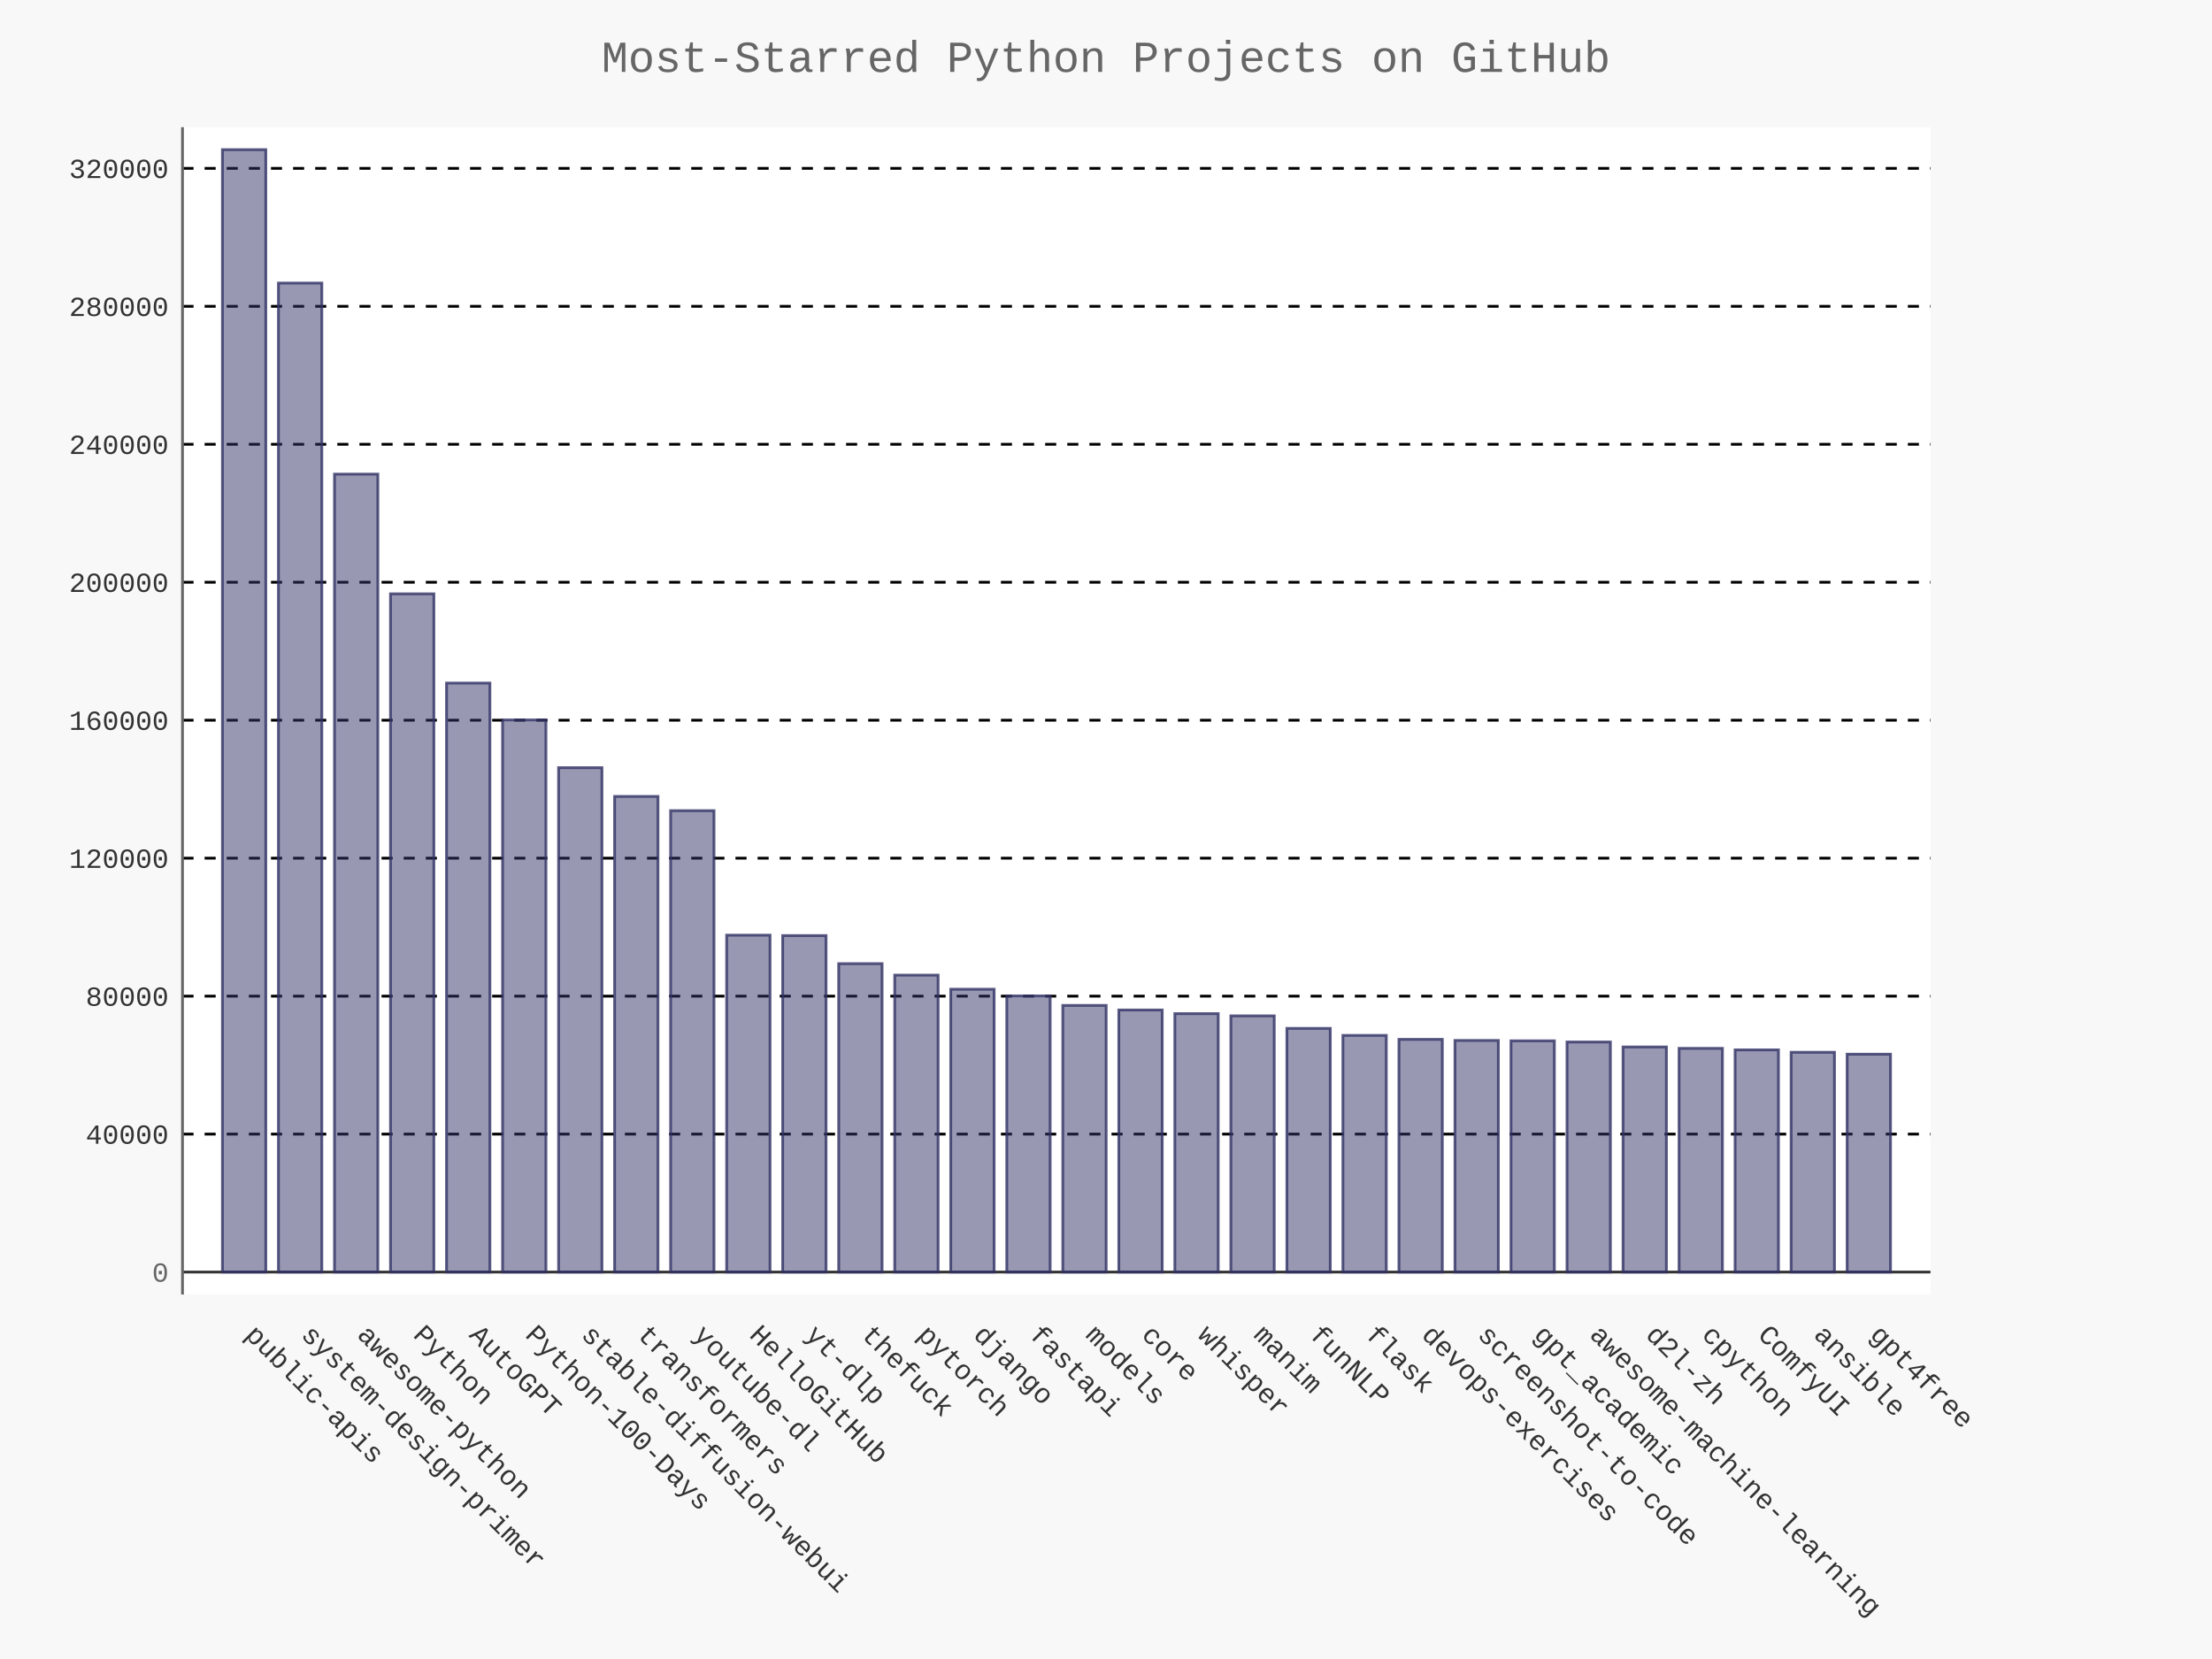
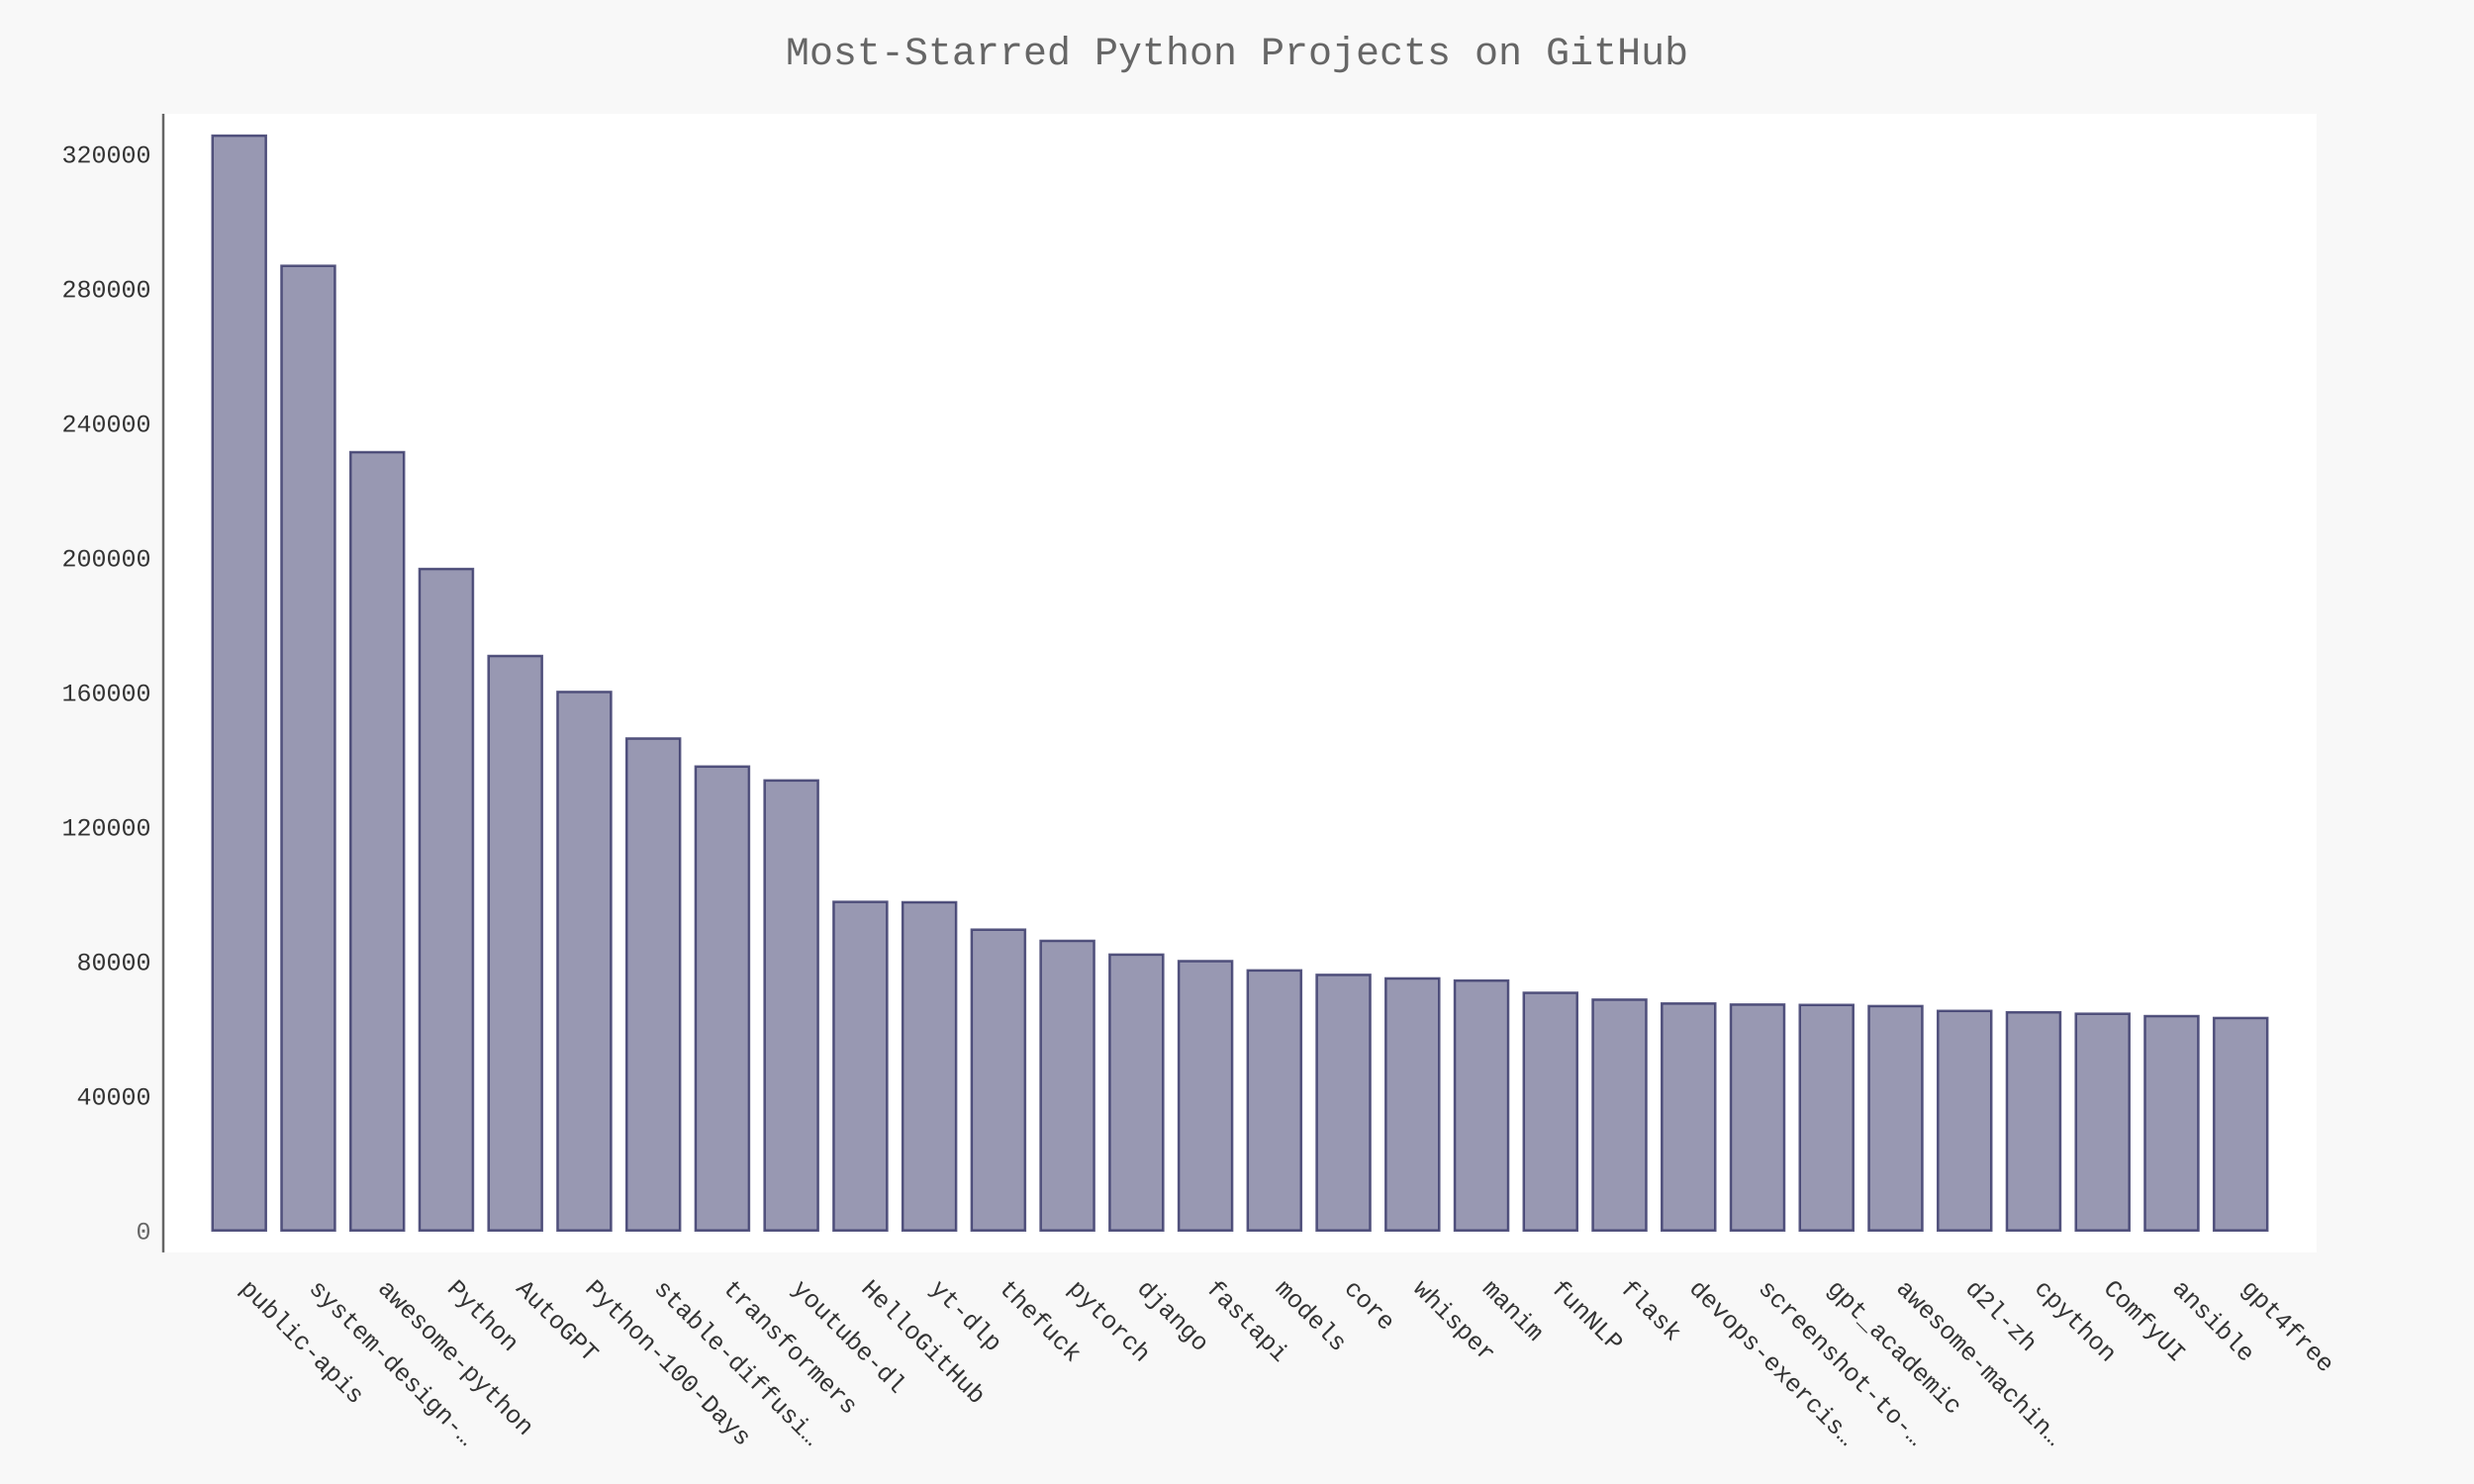
- <svg xmlns="http://www.w3.org/2000/svg" id="chart-f669cdf3-ecf6-4275-81a6-afa1fc611d94" class="pygal-chart" viewBox="0 0 800 600">
+ <svg xmlns="http://www.w3.org/2000/svg" id="chart-4aab5c11-7f20-457c-aa7e-a8372dcdca1f" class="pygal-chart" viewBox="0 0 1000 600">
  <defs>
-     <style type="text/css">#chart-f669cdf3-ecf6-4275-81a6-afa1fc611d94{-webkit-user-select:none;-webkit-font-smoothing:antialiased;font-family:Consolas,"Liberation Mono",Menlo,Courier,monospace}#chart-f669cdf3-ecf6-4275-81a6-afa1fc611d94 .title{font-family:Consolas,"Liberation Mono",Menlo,Courier,monospace;font-size:16px}#chart-f669cdf3-ecf6-4275-81a6-afa1fc611d94 .legends .legend text{font-family:Consolas,"Liberation Mono",Menlo,Courier,monospace;font-size:14px}#chart-f669cdf3-ecf6-4275-81a6-afa1fc611d94 .axis text{font-family:Consolas,"Liberation Mono",Menlo,Courier,monospace;font-size:10px}#chart-f669cdf3-ecf6-4275-81a6-afa1fc611d94 .axis text.major{font-family:Consolas,"Liberation Mono",Menlo,Courier,monospace;font-size:10px}#chart-f669cdf3-ecf6-4275-81a6-afa1fc611d94 .text-overlay text.value{font-family:Consolas,"Liberation Mono",Menlo,Courier,monospace;font-size:16px}#chart-f669cdf3-ecf6-4275-81a6-afa1fc611d94 .text-overlay text.label{font-family:Consolas,"Liberation Mono",Menlo,Courier,monospace;font-size:10px}#chart-f669cdf3-ecf6-4275-81a6-afa1fc611d94 .tooltip{font-family:Consolas,"Liberation Mono",Menlo,Courier,monospace;font-size:14px}#chart-f669cdf3-ecf6-4275-81a6-afa1fc611d94 text.no_data{font-family:Consolas,"Liberation Mono",Menlo,Courier,monospace;font-size:64px}
- #chart-f669cdf3-ecf6-4275-81a6-afa1fc611d94{background-color:#f8f8f8}#chart-f669cdf3-ecf6-4275-81a6-afa1fc611d94 path,#chart-f669cdf3-ecf6-4275-81a6-afa1fc611d94 line,#chart-f669cdf3-ecf6-4275-81a6-afa1fc611d94 rect,#chart-f669cdf3-ecf6-4275-81a6-afa1fc611d94 circle{-webkit-transition:250ms ease-in;-moz-transition:250ms ease-in;transition:250ms ease-in}#chart-f669cdf3-ecf6-4275-81a6-afa1fc611d94 .graph &gt; .background{fill:#f8f8f8}#chart-f669cdf3-ecf6-4275-81a6-afa1fc611d94 .plot &gt; .background{fill:#ffffff}#chart-f669cdf3-ecf6-4275-81a6-afa1fc611d94 .graph{fill:#333}#chart-f669cdf3-ecf6-4275-81a6-afa1fc611d94 text.no_data{fill:#666}#chart-f669cdf3-ecf6-4275-81a6-afa1fc611d94 .title{fill:#666}#chart-f669cdf3-ecf6-4275-81a6-afa1fc611d94 .legends .legend text{fill:#333}#chart-f669cdf3-ecf6-4275-81a6-afa1fc611d94 .legends .legend:hover text{fill:#666}#chart-f669cdf3-ecf6-4275-81a6-afa1fc611d94 .axis .line{stroke:#666}#chart-f669cdf3-ecf6-4275-81a6-afa1fc611d94 .axis .guide.line{stroke:rgba(0,0,0,0.5)}#chart-f669cdf3-ecf6-4275-81a6-afa1fc611d94 .axis .major.line{stroke:#333}#chart-f669cdf3-ecf6-4275-81a6-afa1fc611d94 .axis text.major{fill:#666}#chart-f669cdf3-ecf6-4275-81a6-afa1fc611d94 .axis.y .guides:hover .guide.line,#chart-f669cdf3-ecf6-4275-81a6-afa1fc611d94 .line-graph .axis.x .guides:hover .guide.line,#chart-f669cdf3-ecf6-4275-81a6-afa1fc611d94 .stackedline-graph .axis.x .guides:hover .guide.line,#chart-f669cdf3-ecf6-4275-81a6-afa1fc611d94 .xy-graph .axis.x .guides:hover .guide.line{stroke:#666}#chart-f669cdf3-ecf6-4275-81a6-afa1fc611d94 .axis .guides:hover text{fill:#666}#chart-f669cdf3-ecf6-4275-81a6-afa1fc611d94 .reactive{fill-opacity:.5;stroke-opacity:.8;stroke-width:1}#chart-f669cdf3-ecf6-4275-81a6-afa1fc611d94 .ci{stroke:#333}#chart-f669cdf3-ecf6-4275-81a6-afa1fc611d94 .reactive.active,#chart-f669cdf3-ecf6-4275-81a6-afa1fc611d94 .active .reactive{fill-opacity:.9;stroke-opacity:.9;stroke-width:4}#chart-f669cdf3-ecf6-4275-81a6-afa1fc611d94 .ci .reactive.active{stroke-width:1.5}#chart-f669cdf3-ecf6-4275-81a6-afa1fc611d94 .series text{fill:#666}#chart-f669cdf3-ecf6-4275-81a6-afa1fc611d94 .tooltip rect{fill:#ffffff;stroke:#666;-webkit-transition:opacity 250ms ease-in;-moz-transition:opacity 250ms ease-in;transition:opacity 250ms ease-in}#chart-f669cdf3-ecf6-4275-81a6-afa1fc611d94 .tooltip .label{fill:#333}#chart-f669cdf3-ecf6-4275-81a6-afa1fc611d94 .tooltip .label{fill:#333}#chart-f669cdf3-ecf6-4275-81a6-afa1fc611d94 .tooltip .legend{font-size:.8em;fill:rgba(0,0,0,0.5)}#chart-f669cdf3-ecf6-4275-81a6-afa1fc611d94 .tooltip .x_label{font-size:.6em;fill:#666}#chart-f669cdf3-ecf6-4275-81a6-afa1fc611d94 .tooltip .xlink{font-size:.5em;text-decoration:underline}#chart-f669cdf3-ecf6-4275-81a6-afa1fc611d94 .tooltip .value{font-size:1.5em}#chart-f669cdf3-ecf6-4275-81a6-afa1fc611d94 .bound{font-size:.5em}#chart-f669cdf3-ecf6-4275-81a6-afa1fc611d94 .max-value{font-size:.75em;fill:rgba(0,0,0,0.5)}#chart-f669cdf3-ecf6-4275-81a6-afa1fc611d94 .map-element{fill:#ffffff;stroke:rgba(0,0,0,0.5) !important}#chart-f669cdf3-ecf6-4275-81a6-afa1fc611d94 .map-element .reactive{fill-opacity:inherit;stroke-opacity:inherit}#chart-f669cdf3-ecf6-4275-81a6-afa1fc611d94 .color-0,#chart-f669cdf3-ecf6-4275-81a6-afa1fc611d94 .color-0 a:visited{stroke:#333366;fill:#333366}#chart-f669cdf3-ecf6-4275-81a6-afa1fc611d94 .text-overlay .color-0 text{fill:black}
- #chart-f669cdf3-ecf6-4275-81a6-afa1fc611d94 text.no_data{text-anchor:middle}#chart-f669cdf3-ecf6-4275-81a6-afa1fc611d94 .guide.line{fill:none}#chart-f669cdf3-ecf6-4275-81a6-afa1fc611d94 .centered{text-anchor:middle}#chart-f669cdf3-ecf6-4275-81a6-afa1fc611d94 .title{text-anchor:middle}#chart-f669cdf3-ecf6-4275-81a6-afa1fc611d94 .legends .legend text{fill-opacity:1}#chart-f669cdf3-ecf6-4275-81a6-afa1fc611d94 .axis.x text{text-anchor:middle}#chart-f669cdf3-ecf6-4275-81a6-afa1fc611d94 .axis.x:not(.web) text[transform]{text-anchor:start}#chart-f669cdf3-ecf6-4275-81a6-afa1fc611d94 .axis.x:not(.web) text[transform].backwards{text-anchor:end}#chart-f669cdf3-ecf6-4275-81a6-afa1fc611d94 .axis.y text{text-anchor:end}#chart-f669cdf3-ecf6-4275-81a6-afa1fc611d94 .axis.y text[transform].backwards{text-anchor:start}#chart-f669cdf3-ecf6-4275-81a6-afa1fc611d94 .axis.y2 text{text-anchor:start}#chart-f669cdf3-ecf6-4275-81a6-afa1fc611d94 .axis.y2 text[transform].backwards{text-anchor:end}#chart-f669cdf3-ecf6-4275-81a6-afa1fc611d94 .axis .guide.line{stroke-dasharray:4,4;stroke:black}#chart-f669cdf3-ecf6-4275-81a6-afa1fc611d94 .axis .major.guide.line{stroke-dasharray:6,6;stroke:black}#chart-f669cdf3-ecf6-4275-81a6-afa1fc611d94 .horizontal .axis.y .guide.line,#chart-f669cdf3-ecf6-4275-81a6-afa1fc611d94 .horizontal .axis.y2 .guide.line,#chart-f669cdf3-ecf6-4275-81a6-afa1fc611d94 .vertical .axis.x .guide.line{opacity:0}#chart-f669cdf3-ecf6-4275-81a6-afa1fc611d94 .horizontal .axis.always_show .guide.line,#chart-f669cdf3-ecf6-4275-81a6-afa1fc611d94 .vertical .axis.always_show .guide.line{opacity:1 !important}#chart-f669cdf3-ecf6-4275-81a6-afa1fc611d94 .axis.y .guides:hover .guide.line,#chart-f669cdf3-ecf6-4275-81a6-afa1fc611d94 .axis.y2 .guides:hover .guide.line,#chart-f669cdf3-ecf6-4275-81a6-afa1fc611d94 .axis.x .guides:hover .guide.line{opacity:1}#chart-f669cdf3-ecf6-4275-81a6-afa1fc611d94 .axis .guides:hover text{opacity:1}#chart-f669cdf3-ecf6-4275-81a6-afa1fc611d94 .nofill{fill:none}#chart-f669cdf3-ecf6-4275-81a6-afa1fc611d94 .subtle-fill{fill-opacity:.2}#chart-f669cdf3-ecf6-4275-81a6-afa1fc611d94 .dot{stroke-width:1px;fill-opacity:1;stroke-opacity:1}#chart-f669cdf3-ecf6-4275-81a6-afa1fc611d94 .dot.active{stroke-width:5px}#chart-f669cdf3-ecf6-4275-81a6-afa1fc611d94 .dot.negative{fill:transparent}#chart-f669cdf3-ecf6-4275-81a6-afa1fc611d94 text,#chart-f669cdf3-ecf6-4275-81a6-afa1fc611d94 tspan{stroke:none !important}#chart-f669cdf3-ecf6-4275-81a6-afa1fc611d94 .series text.active{opacity:1}#chart-f669cdf3-ecf6-4275-81a6-afa1fc611d94 .tooltip rect{fill-opacity:.95;stroke-width:.5}#chart-f669cdf3-ecf6-4275-81a6-afa1fc611d94 .tooltip text{fill-opacity:1}#chart-f669cdf3-ecf6-4275-81a6-afa1fc611d94 .showable{visibility:hidden}#chart-f669cdf3-ecf6-4275-81a6-afa1fc611d94 .showable.shown{visibility:visible}#chart-f669cdf3-ecf6-4275-81a6-afa1fc611d94 .gauge-background{fill:rgba(229,229,229,1);stroke:none}#chart-f669cdf3-ecf6-4275-81a6-afa1fc611d94 .bg-lines{stroke:#f8f8f8;stroke-width:2px}</style>
+     <style type="text/css">#chart-4aab5c11-7f20-457c-aa7e-a8372dcdca1f{-webkit-user-select:none;-webkit-font-smoothing:antialiased;font-family:Consolas,"Liberation Mono",Menlo,Courier,monospace}#chart-4aab5c11-7f20-457c-aa7e-a8372dcdca1f .title{font-family:Consolas,"Liberation Mono",Menlo,Courier,monospace;font-size:16px}#chart-4aab5c11-7f20-457c-aa7e-a8372dcdca1f .legends .legend text{font-family:Consolas,"Liberation Mono",Menlo,Courier,monospace;font-size:14px}#chart-4aab5c11-7f20-457c-aa7e-a8372dcdca1f .axis text{font-family:Consolas,"Liberation Mono",Menlo,Courier,monospace;font-size:10px}#chart-4aab5c11-7f20-457c-aa7e-a8372dcdca1f .axis text.major{font-family:Consolas,"Liberation Mono",Menlo,Courier,monospace;font-size:10px}#chart-4aab5c11-7f20-457c-aa7e-a8372dcdca1f .text-overlay text.value{font-family:Consolas,"Liberation Mono",Menlo,Courier,monospace;font-size:16px}#chart-4aab5c11-7f20-457c-aa7e-a8372dcdca1f .text-overlay text.label{font-family:Consolas,"Liberation Mono",Menlo,Courier,monospace;font-size:10px}#chart-4aab5c11-7f20-457c-aa7e-a8372dcdca1f .tooltip{font-family:Consolas,"Liberation Mono",Menlo,Courier,monospace;font-size:14px}#chart-4aab5c11-7f20-457c-aa7e-a8372dcdca1f text.no_data{font-family:Consolas,"Liberation Mono",Menlo,Courier,monospace;font-size:64px}
+ #chart-4aab5c11-7f20-457c-aa7e-a8372dcdca1f{background-color:#f8f8f8}#chart-4aab5c11-7f20-457c-aa7e-a8372dcdca1f path,#chart-4aab5c11-7f20-457c-aa7e-a8372dcdca1f line,#chart-4aab5c11-7f20-457c-aa7e-a8372dcdca1f rect,#chart-4aab5c11-7f20-457c-aa7e-a8372dcdca1f circle{-webkit-transition:250ms ease-in;-moz-transition:250ms ease-in;transition:250ms ease-in}#chart-4aab5c11-7f20-457c-aa7e-a8372dcdca1f .graph &gt; .background{fill:#f8f8f8}#chart-4aab5c11-7f20-457c-aa7e-a8372dcdca1f .plot &gt; .background{fill:#ffffff}#chart-4aab5c11-7f20-457c-aa7e-a8372dcdca1f .graph{fill:#333}#chart-4aab5c11-7f20-457c-aa7e-a8372dcdca1f text.no_data{fill:#666}#chart-4aab5c11-7f20-457c-aa7e-a8372dcdca1f .title{fill:#666}#chart-4aab5c11-7f20-457c-aa7e-a8372dcdca1f .legends .legend text{fill:#333}#chart-4aab5c11-7f20-457c-aa7e-a8372dcdca1f .legends .legend:hover text{fill:#666}#chart-4aab5c11-7f20-457c-aa7e-a8372dcdca1f .axis .line{stroke:#666}#chart-4aab5c11-7f20-457c-aa7e-a8372dcdca1f .axis .guide.line{stroke:rgba(0,0,0,0.5)}#chart-4aab5c11-7f20-457c-aa7e-a8372dcdca1f .axis .major.line{stroke:#333}#chart-4aab5c11-7f20-457c-aa7e-a8372dcdca1f .axis text.major{fill:#666}#chart-4aab5c11-7f20-457c-aa7e-a8372dcdca1f .axis.y .guides:hover .guide.line,#chart-4aab5c11-7f20-457c-aa7e-a8372dcdca1f .line-graph .axis.x .guides:hover .guide.line,#chart-4aab5c11-7f20-457c-aa7e-a8372dcdca1f .stackedline-graph .axis.x .guides:hover .guide.line,#chart-4aab5c11-7f20-457c-aa7e-a8372dcdca1f .xy-graph .axis.x .guides:hover .guide.line{stroke:#666}#chart-4aab5c11-7f20-457c-aa7e-a8372dcdca1f .axis .guides:hover text{fill:#666}#chart-4aab5c11-7f20-457c-aa7e-a8372dcdca1f .reactive{fill-opacity:.5;stroke-opacity:.8;stroke-width:1}#chart-4aab5c11-7f20-457c-aa7e-a8372dcdca1f .ci{stroke:#333}#chart-4aab5c11-7f20-457c-aa7e-a8372dcdca1f .reactive.active,#chart-4aab5c11-7f20-457c-aa7e-a8372dcdca1f .active .reactive{fill-opacity:.9;stroke-opacity:.9;stroke-width:4}#chart-4aab5c11-7f20-457c-aa7e-a8372dcdca1f .ci .reactive.active{stroke-width:1.5}#chart-4aab5c11-7f20-457c-aa7e-a8372dcdca1f .series text{fill:#666}#chart-4aab5c11-7f20-457c-aa7e-a8372dcdca1f .tooltip rect{fill:#ffffff;stroke:#666;-webkit-transition:opacity 250ms ease-in;-moz-transition:opacity 250ms ease-in;transition:opacity 250ms ease-in}#chart-4aab5c11-7f20-457c-aa7e-a8372dcdca1f .tooltip .label{fill:#333}#chart-4aab5c11-7f20-457c-aa7e-a8372dcdca1f .tooltip .label{fill:#333}#chart-4aab5c11-7f20-457c-aa7e-a8372dcdca1f .tooltip .legend{font-size:.8em;fill:rgba(0,0,0,0.5)}#chart-4aab5c11-7f20-457c-aa7e-a8372dcdca1f .tooltip .x_label{font-size:.6em;fill:#666}#chart-4aab5c11-7f20-457c-aa7e-a8372dcdca1f .tooltip .xlink{font-size:.5em;text-decoration:underline}#chart-4aab5c11-7f20-457c-aa7e-a8372dcdca1f .tooltip .value{font-size:1.5em}#chart-4aab5c11-7f20-457c-aa7e-a8372dcdca1f .bound{font-size:.5em}#chart-4aab5c11-7f20-457c-aa7e-a8372dcdca1f .max-value{font-size:.75em;fill:rgba(0,0,0,0.5)}#chart-4aab5c11-7f20-457c-aa7e-a8372dcdca1f .map-element{fill:#ffffff;stroke:rgba(0,0,0,0.5) !important}#chart-4aab5c11-7f20-457c-aa7e-a8372dcdca1f .map-element .reactive{fill-opacity:inherit;stroke-opacity:inherit}#chart-4aab5c11-7f20-457c-aa7e-a8372dcdca1f .color-0,#chart-4aab5c11-7f20-457c-aa7e-a8372dcdca1f .color-0 a:visited{stroke:#333366;fill:#333366}#chart-4aab5c11-7f20-457c-aa7e-a8372dcdca1f .text-overlay .color-0 text{fill:black}
+ #chart-4aab5c11-7f20-457c-aa7e-a8372dcdca1f text.no_data{text-anchor:middle}#chart-4aab5c11-7f20-457c-aa7e-a8372dcdca1f .guide.line{fill:none}#chart-4aab5c11-7f20-457c-aa7e-a8372dcdca1f .centered{text-anchor:middle}#chart-4aab5c11-7f20-457c-aa7e-a8372dcdca1f .title{text-anchor:middle}#chart-4aab5c11-7f20-457c-aa7e-a8372dcdca1f .legends .legend text{fill-opacity:1}#chart-4aab5c11-7f20-457c-aa7e-a8372dcdca1f .axis.x text{text-anchor:middle}#chart-4aab5c11-7f20-457c-aa7e-a8372dcdca1f .axis.x:not(.web) text[transform]{text-anchor:start}#chart-4aab5c11-7f20-457c-aa7e-a8372dcdca1f .axis.x:not(.web) text[transform].backwards{text-anchor:end}#chart-4aab5c11-7f20-457c-aa7e-a8372dcdca1f .axis.y text{text-anchor:end}#chart-4aab5c11-7f20-457c-aa7e-a8372dcdca1f .axis.y text[transform].backwards{text-anchor:start}#chart-4aab5c11-7f20-457c-aa7e-a8372dcdca1f .axis.y2 text{text-anchor:start}#chart-4aab5c11-7f20-457c-aa7e-a8372dcdca1f .axis.y2 text[transform].backwards{text-anchor:end}#chart-4aab5c11-7f20-457c-aa7e-a8372dcdca1f .axis .guide.line{stroke-dasharray:4,4;stroke:black}#chart-4aab5c11-7f20-457c-aa7e-a8372dcdca1f .axis .major.guide.line{stroke-dasharray:6,6;stroke:black}#chart-4aab5c11-7f20-457c-aa7e-a8372dcdca1f .horizontal .axis.y .guide.line,#chart-4aab5c11-7f20-457c-aa7e-a8372dcdca1f .horizontal .axis.y2 .guide.line,#chart-4aab5c11-7f20-457c-aa7e-a8372dcdca1f .vertical .axis.x .guide.line{opacity:0}#chart-4aab5c11-7f20-457c-aa7e-a8372dcdca1f .horizontal .axis.always_show .guide.line,#chart-4aab5c11-7f20-457c-aa7e-a8372dcdca1f .vertical .axis.always_show .guide.line{opacity:1 !important}#chart-4aab5c11-7f20-457c-aa7e-a8372dcdca1f .axis.y .guides:hover .guide.line,#chart-4aab5c11-7f20-457c-aa7e-a8372dcdca1f .axis.y2 .guides:hover .guide.line,#chart-4aab5c11-7f20-457c-aa7e-a8372dcdca1f .axis.x .guides:hover .guide.line{opacity:1}#chart-4aab5c11-7f20-457c-aa7e-a8372dcdca1f .axis .guides:hover text{opacity:1}#chart-4aab5c11-7f20-457c-aa7e-a8372dcdca1f .nofill{fill:none}#chart-4aab5c11-7f20-457c-aa7e-a8372dcdca1f .subtle-fill{fill-opacity:.2}#chart-4aab5c11-7f20-457c-aa7e-a8372dcdca1f .dot{stroke-width:1px;fill-opacity:1;stroke-opacity:1}#chart-4aab5c11-7f20-457c-aa7e-a8372dcdca1f .dot.active{stroke-width:5px}#chart-4aab5c11-7f20-457c-aa7e-a8372dcdca1f .dot.negative{fill:transparent}#chart-4aab5c11-7f20-457c-aa7e-a8372dcdca1f text,#chart-4aab5c11-7f20-457c-aa7e-a8372dcdca1f tspan{stroke:none !important}#chart-4aab5c11-7f20-457c-aa7e-a8372dcdca1f .series text.active{opacity:1}#chart-4aab5c11-7f20-457c-aa7e-a8372dcdca1f .tooltip rect{fill-opacity:.95;stroke-width:.5}#chart-4aab5c11-7f20-457c-aa7e-a8372dcdca1f .tooltip text{fill-opacity:1}#chart-4aab5c11-7f20-457c-aa7e-a8372dcdca1f .showable{visibility:hidden}#chart-4aab5c11-7f20-457c-aa7e-a8372dcdca1f .showable.shown{visibility:visible}#chart-4aab5c11-7f20-457c-aa7e-a8372dcdca1f .gauge-background{fill:rgba(229,229,229,1);stroke:none}#chart-4aab5c11-7f20-457c-aa7e-a8372dcdca1f .bg-lines{stroke:#f8f8f8;stroke-width:2px}</style>
  </defs>
  <g class="graph bar-graph vertical">
-     <rect x="0" y="0" width="800" height="600" class="background" />
+     <rect x="0" y="0" width="1000" height="600" class="background" />
    <g transform="translate(66, 46)" class="plot">
-       <rect x="0" y="0" width="632.177" height="422.177" class="background" />
-       <g class="axis y always_show">
-         <g class="guides">
-           <path d="M0 414.058 h632.177" class="axis major line" />
-           <text x="-5" y="417.558" class="major">0</text>
-         </g>
-         <g class="guides">
-           <path d="M0 364.162 h632.177" class="guide line" />
-           <text x="-5" y="367.662" class="">40000</text>
-         </g>
-         <g class="guides">
-           <path d="M0 314.266 h632.177" class="guide line" />
-           <text x="-5" y="317.766" class="">80000</text>
-         </g>
-         <g class="guides">
-           <path d="M0 264.37 h632.177" class="guide line" />
-           <text x="-5" y="267.87" class="">120000</text>
-         </g>
-         <g class="guides">
-           <path d="M0 214.474 h632.177" class="guide line" />
-           <text x="-5" y="217.974" class="">160000</text>
-         </g>
-         <g class="guides">
-           <path d="M0 164.578 h632.177" class="guide line" />
-           <text x="-5" y="168.078" class="">200000</text>
-         </g>
-         <g class="guides">
-           <path d="M0 114.682 h632.177" class="guide line" />
-           <text x="-5" y="118.182" class="">240000</text>
-         </g>
-         <g class="guides">
-           <path d="M0 64.786 h632.177" class="guide line" />
-           <text x="-5" y="68.286" class="">280000</text>
-         </g>
-         <g class="guides">
-           <path d="M0 14.89 h632.177" class="guide line" />
-           <text x="-5" y="18.39" class="">320000</text>
+       <rect x="0" y="0" width="870.36" height="460.36" class="background" />
+       <g class="axis y">
+         <g class="guides">
+           <text x="-5" y="455.007" class="major">0</text>
+         </g>
+         <g class="guides">
+           <text x="-5" y="400.599" class="">40000</text>
+         </g>
+         <g class="guides">
+           <text x="-5" y="346.191" class="">80000</text>
+         </g>
+         <g class="guides">
+           <text x="-5" y="291.782" class="">120000</text>
+         </g>
+         <g class="guides">
+           <text x="-5" y="237.374" class="">160000</text>
+         </g>
+         <g class="guides">
+           <text x="-5" y="182.965" class="">200000</text>
+         </g>
+         <g class="guides">
+           <text x="-5" y="128.557" class="">240000</text>
+         </g>
+         <g class="guides">
+           <text x="-5" y="74.149" class="">280000</text>
+         </g>
+         <g class="guides">
+           <text x="-5" y="19.74" class="">320000</text>
        </g>
      </g>
      <g class="axis x">
-         <path d="M0 0 v422.177" class="line" />
-         <g class="guides">
-           <path d="M22.288 0 v422.177" class="guide line" />
-           <text x="22.288" y="437.177" class="" transform="rotate(45 22.28828 437.1766)">public-apis</text>
-         </g>
-         <g class="guides">
-           <path d="M42.55 0 v422.177" class="guide line" />
-           <text x="42.55" y="437.177" class="" transform="rotate(45 42.55035 437.1766)">system-design-primer</text>
-         </g>
-         <g class="guides">
-           <path d="M62.812 0 v422.177" class="guide line" />
-           <text x="62.812" y="437.177" class="" transform="rotate(45 62.81242 437.1766)">awesome-python</text>
-         </g>
-         <g class="guides">
-           <path d="M83.074 0 v422.177" class="guide line" />
-           <text x="83.074" y="437.177" class="" transform="rotate(45 83.07449 437.1766)">Python</text>
-         </g>
-         <g class="guides">
-           <path d="M103.337 0 v422.177" class="guide line" />
-           <text x="103.337" y="437.177" class="" transform="rotate(45 103.3366 437.1766)">AutoGPT</text>
-         </g>
-         <g class="guides">
-           <path d="M123.599 0 v422.177" class="guide line" />
-           <text x="123.599" y="437.177" class="" transform="rotate(45 123.5986 437.1766)">Python-100-Days</text>
-         </g>
-         <g class="guides">
-           <path d="M143.861 0 v422.177" class="guide line" />
-           <text x="143.861" y="437.177" class="" transform="rotate(45 143.8607 437.1766)">stable-diffusion-webui</text>
-         </g>
-         <g class="guides">
-           <path d="M164.123 0 v422.177" class="guide line" />
-           <text x="164.123" y="437.177" class="" transform="rotate(45 164.1228 437.1766)">transformers</text>
-         </g>
-         <g class="guides">
-           <path d="M184.385 0 v422.177" class="guide line" />
-           <text x="184.385" y="437.177" class="" transform="rotate(45 184.3848 437.1766)">youtube-dl</text>
-         </g>
-         <g class="guides">
-           <path d="M204.647 0 v422.177" class="guide line" />
-           <text x="204.647" y="437.177" class="" transform="rotate(45 204.6469 437.1766)">HelloGitHub</text>
-         </g>
-         <g class="guides">
-           <path d="M224.909 0 v422.177" class="guide line" />
-           <text x="224.909" y="437.177" class="" transform="rotate(45 224.909 437.1766)">yt-dlp</text>
-         </g>
-         <g class="guides">
-           <path d="M245.171 0 v422.177" class="guide line" />
-           <text x="245.171" y="437.177" class="" transform="rotate(45 245.1711 437.1766)">thefuck</text>
-         </g>
-         <g class="guides">
-           <path d="M265.433 0 v422.177" class="guide line" />
-           <text x="265.433" y="437.177" class="" transform="rotate(45 265.4331 437.1766)">pytorch</text>
-         </g>
-         <g class="guides">
-           <path d="M285.695 0 v422.177" class="guide line" />
-           <text x="285.695" y="437.177" class="" transform="rotate(45 285.6952 437.1766)">django</text>
-         </g>
-         <g class="guides">
-           <path d="M305.957 0 v422.177" class="guide line" />
-           <text x="305.957" y="437.177" class="" transform="rotate(45 305.9573 437.1766)">fastapi</text>
-         </g>
-         <g class="guides">
-           <path d="M326.219 0 v422.177" class="guide line" />
-           <text x="326.219" y="437.177" class="" transform="rotate(45 326.2193 437.1766)">models</text>
-         </g>
-         <g class="guides">
-           <path d="M346.481 0 v422.177" class="guide line" />
-           <text x="346.481" y="437.177" class="" transform="rotate(45 346.4814 437.1766)">core</text>
-         </g>
-         <g class="guides">
-           <path d="M366.743 0 v422.177" class="guide line" />
-           <text x="366.743" y="437.177" class="" transform="rotate(45 366.7435 437.1766)">whisper</text>
-         </g>
-         <g class="guides">
-           <path d="M387.006 0 v422.177" class="guide line" />
-           <text x="387.006" y="437.177" class="" transform="rotate(45 387.0056 437.1766)">manim</text>
-         </g>
-         <g class="guides">
-           <path d="M407.268 0 v422.177" class="guide line" />
-           <text x="407.268" y="437.177" class="" transform="rotate(45 407.2676 437.1766)">funNLP</text>
-         </g>
-         <g class="guides">
-           <path d="M427.53 0 v422.177" class="guide line" />
-           <text x="427.53" y="437.177" class="" transform="rotate(45 427.5297 437.1766)">flask</text>
-         </g>
-         <g class="guides">
-           <path d="M447.792 0 v422.177" class="guide line" />
-           <text x="447.792" y="437.177" class="" transform="rotate(45 447.7918 437.1766)">devops-exercises</text>
-         </g>
-         <g class="guides">
-           <path d="M468.054 0 v422.177" class="guide line" />
-           <text x="468.054" y="437.177" class="" transform="rotate(45 468.0538 437.1766)">screenshot-to-code</text>
-         </g>
-         <g class="guides">
-           <path d="M488.316 0 v422.177" class="guide line" />
-           <text x="488.316" y="437.177" class="" transform="rotate(45 488.3159 437.1766)">gpt_academic</text>
-         </g>
-         <g class="guides">
-           <path d="M508.578 0 v422.177" class="guide line" />
-           <text x="508.578" y="437.177" class="" transform="rotate(45 508.578 437.1766)">awesome-machine-learning</text>
-         </g>
-         <g class="guides">
-           <path d="M528.84 0 v422.177" class="guide line" />
-           <text x="528.84" y="437.177" class="" transform="rotate(45 528.8401 437.1766)">d2l-zh</text>
-         </g>
-         <g class="guides">
-           <path d="M549.102 0 v422.177" class="guide line" />
-           <text x="549.102" y="437.177" class="" transform="rotate(45 549.1021 437.1766)">cpython</text>
-         </g>
-         <g class="guides">
-           <path d="M569.364 0 v422.177" class="guide line" />
-           <text x="569.364" y="437.177" class="" transform="rotate(45 569.3642 437.1766)">ComfyUI</text>
-         </g>
-         <g class="guides">
-           <path d="M589.626 0 v422.177" class="guide line" />
-           <text x="589.626" y="437.177" class="" transform="rotate(45 589.6263 437.1766)">ansible</text>
-         </g>
-         <g class="guides">
-           <path d="M609.888 0 v422.177" class="guide line" />
-           <text x="609.888" y="437.177" class="" transform="rotate(45 609.8883 437.1766)">gpt4free</text>
+         <path d="M0 0 v460.36" class="line" />
+         <g class="guides">
+           <path d="M30.686 0 v460.36" class="guide line" />
+           <text x="30.686" y="475.36" class="" transform="rotate(45 30.68578 475.3604)">public-apis</text>
+         </g>
+         <g class="guides">
+           <path d="M58.582 0 v460.36" class="guide line" />
+           <text x="58.582" y="475.36" class="" transform="rotate(45 58.58195 475.3604)">system-design-…</text>
+         </g>
+         <g class="guides">
+           <path d="M86.478 0 v460.36" class="guide line" />
+           <text x="86.478" y="475.36" class="" transform="rotate(45 86.47812 475.3604)">awesome-python</text>
+         </g>
+         <g class="guides">
+           <path d="M114.374 0 v460.36" class="guide line" />
+           <text x="114.374" y="475.36" class="" transform="rotate(45 114.3743 475.3604)">Python</text>
+         </g>
+         <g class="guides">
+           <path d="M142.27 0 v460.36" class="guide line" />
+           <text x="142.27" y="475.36" class="" transform="rotate(45 142.2704 475.3604)">AutoGPT</text>
+         </g>
+         <g class="guides">
+           <path d="M170.167 0 v460.36" class="guide line" />
+           <text x="170.167" y="475.36" class="" transform="rotate(45 170.1666 475.3604)">Python-100-Days</text>
+         </g>
+         <g class="guides">
+           <path d="M198.063 0 v460.36" class="guide line" />
+           <text x="198.063" y="475.36" class="" transform="rotate(45 198.0628 475.3604)">stable-diffusi…</text>
+         </g>
+         <g class="guides">
+           <path d="M225.959 0 v460.36" class="guide line" />
+           <text x="225.959" y="475.36" class="" transform="rotate(45 225.9589 475.3604)">transformers</text>
+         </g>
+         <g class="guides">
+           <path d="M253.855 0 v460.36" class="guide line" />
+           <text x="253.855" y="475.36" class="" transform="rotate(45 253.8551 475.3604)">youtube-dl</text>
+         </g>
+         <g class="guides">
+           <path d="M281.751 0 v460.36" class="guide line" />
+           <text x="281.751" y="475.36" class="" transform="rotate(45 281.7513 475.3604)">HelloGitHub</text>
+         </g>
+         <g class="guides">
+           <path d="M309.647 0 v460.36" class="guide line" />
+           <text x="309.647" y="475.36" class="" transform="rotate(45 309.6474 475.3604)">yt-dlp</text>
+         </g>
+         <g class="guides">
+           <path d="M337.544 0 v460.36" class="guide line" />
+           <text x="337.544" y="475.36" class="" transform="rotate(45 337.5436 475.3604)">thefuck</text>
+         </g>
+         <g class="guides">
+           <path d="M365.44 0 v460.36" class="guide line" />
+           <text x="365.44" y="475.36" class="" transform="rotate(45 365.4398 475.3604)">pytorch</text>
+         </g>
+         <g class="guides">
+           <path d="M393.336 0 v460.36" class="guide line" />
+           <text x="393.336" y="475.36" class="" transform="rotate(45 393.3359 475.3604)">django</text>
+         </g>
+         <g class="guides">
+           <path d="M421.232 0 v460.36" class="guide line" />
+           <text x="421.232" y="475.36" class="" transform="rotate(45 421.2321 475.3604)">fastapi</text>
+         </g>
+         <g class="guides">
+           <path d="M449.128 0 v460.36" class="guide line" />
+           <text x="449.128" y="475.36" class="" transform="rotate(45 449.1283 475.3604)">models</text>
+         </g>
+         <g class="guides">
+           <path d="M477.024 0 v460.36" class="guide line" />
+           <text x="477.024" y="475.36" class="" transform="rotate(45 477.0244 475.3604)">core</text>
+         </g>
+         <g class="guides">
+           <path d="M504.921 0 v460.36" class="guide line" />
+           <text x="504.921" y="475.36" class="" transform="rotate(45 504.9206 475.3604)">whisper</text>
+         </g>
+         <g class="guides">
+           <path d="M532.817 0 v460.36" class="guide line" />
+           <text x="532.817" y="475.36" class="" transform="rotate(45 532.8168 475.3604)">manim</text>
+         </g>
+         <g class="guides">
+           <path d="M560.713 0 v460.36" class="guide line" />
+           <text x="560.713" y="475.36" class="" transform="rotate(45 560.7129 475.3604)">funNLP</text>
+         </g>
+         <g class="guides">
+           <path d="M588.609 0 v460.36" class="guide line" />
+           <text x="588.609" y="475.36" class="" transform="rotate(45 588.6091 475.3604)">flask</text>
+         </g>
+         <g class="guides">
+           <path d="M616.505 0 v460.36" class="guide line" />
+           <text x="616.505" y="475.36" class="" transform="rotate(45 616.5053 475.3604)">devops-exercis…</text>
+         </g>
+         <g class="guides">
+           <path d="M644.401 0 v460.36" class="guide line" />
+           <text x="644.401" y="475.36" class="" transform="rotate(45 644.4014 475.3604)">screenshot-to-…</text>
+         </g>
+         <g class="guides">
+           <path d="M672.298 0 v460.36" class="guide line" />
+           <text x="672.298" y="475.36" class="" transform="rotate(45 672.2976 475.3604)">gpt_academic</text>
+         </g>
+         <g class="guides">
+           <path d="M700.194 0 v460.36" class="guide line" />
+           <text x="700.194" y="475.36" class="" transform="rotate(45 700.1938 475.3604)">awesome-machin…</text>
+         </g>
+         <g class="guides">
+           <path d="M728.09 0 v460.36" class="guide line" />
+           <text x="728.09" y="475.36" class="" transform="rotate(45 728.0899 475.3604)">d2l-zh</text>
+         </g>
+         <g class="guides">
+           <path d="M755.986 0 v460.36" class="guide line" />
+           <text x="755.986" y="475.36" class="" transform="rotate(45 755.9861 475.3604)">cpython</text>
+         </g>
+         <g class="guides">
+           <path d="M783.882 0 v460.36" class="guide line" />
+           <text x="783.882" y="475.36" class="" transform="rotate(45 783.8823 475.3604)">ComfyUI</text>
+         </g>
+         <g class="guides">
+           <path d="M811.778 0 v460.36" class="guide line" />
+           <text x="811.778" y="475.36" class="" transform="rotate(45 811.7784 475.3604)">ansible</text>
+         </g>
+         <g class="guides">
+           <path d="M839.675 0 v460.36" class="guide line" />
+           <text x="839.675" y="475.36" class="" transform="rotate(45 839.6746 475.3604)">gpt4free</text>
        </g>
      </g>
      <g class="series serie-0 color-0">
        <g class="bars">
          <g class="bar">
-             <rect x="14.443" y="8.119" rx="0" ry="0" width="15.691" height="405.939" class="rect reactive tooltip-trigger" />
-           </g>
-           <g class="bar">
-             <rect x="34.705" y="56.374" rx="0" ry="0" width="15.691" height="357.683" class="rect reactive tooltip-trigger" />
-           </g>
-           <g class="bar">
-             <rect x="54.967" y="125.474" rx="0" ry="0" width="15.691" height="288.584" class="rect reactive tooltip-trigger" />
-           </g>
-           <g class="bar">
-             <rect x="75.229" y="168.773" rx="0" ry="0" width="15.691" height="245.285" class="rect reactive tooltip-trigger" />
-           </g>
-           <g class="bar">
-             <rect x="95.491" y="201.032" rx="0" ry="0" width="15.691" height="213.026" class="rect reactive tooltip-trigger" />
-           </g>
-           <g class="bar">
-             <rect x="115.753" y="214.371" rx="0" ry="0" width="15.691" height="199.686" class="rect reactive tooltip-trigger" />
-           </g>
-           <g class="bar">
-             <rect x="136.015" y="231.64" rx="0" ry="0" width="15.691" height="182.417" class="rect reactive tooltip-trigger" />
-           </g>
-           <g class="bar">
-             <rect x="156.277" y="242.035" rx="0" ry="0" width="15.691" height="172.023" class="rect reactive tooltip-trigger" />
-           </g>
-           <g class="bar">
-             <rect x="176.539" y="247.183" rx="0" ry="0" width="15.691" height="166.875" class="rect reactive tooltip-trigger" />
-           </g>
-           <g class="bar">
-             <rect x="196.801" y="292.209" rx="0" ry="0" width="15.691" height="121.849" class="rect reactive tooltip-trigger" />
-           </g>
-           <g class="bar">
-             <rect x="217.064" y="292.364" rx="0" ry="0" width="15.691" height="121.694" class="rect reactive tooltip-trigger" />
-           </g>
-           <g class="bar">
-             <rect x="237.326" y="302.515" rx="0" ry="0" width="15.691" height="111.543" class="rect reactive tooltip-trigger" />
-           </g>
-           <g class="bar">
-             <rect x="257.588" y="306.663" rx="0" ry="0" width="15.691" height="107.395" class="rect reactive tooltip-trigger" />
-           </g>
-           <g class="bar">
-             <rect x="277.85" y="311.762" rx="0" ry="0" width="15.691" height="102.296" class="rect reactive tooltip-trigger" />
-           </g>
-           <g class="bar">
-             <rect x="298.112" y="314.177" rx="0" ry="0" width="15.691" height="99.881" class="rect reactive tooltip-trigger" />
-           </g>
-           <g class="bar">
-             <rect x="318.374" y="317.616" rx="0" ry="0" width="15.691" height="96.442" class="rect reactive tooltip-trigger" />
-           </g>
-           <g class="bar">
-             <rect x="338.636" y="319.275" rx="0" ry="0" width="15.691" height="94.782" class="rect reactive tooltip-trigger" />
-           </g>
-           <g class="bar">
-             <rect x="358.898" y="320.594" rx="0" ry="0" width="15.691" height="93.464" class="rect reactive tooltip-trigger" />
-           </g>
-           <g class="bar">
-             <rect x="379.16" y="321.398" rx="0" ry="0" width="15.691" height="92.659" class="rect reactive tooltip-trigger" />
-           </g>
-           <g class="bar">
-             <rect x="399.422" y="325.925" rx="0" ry="0" width="15.691" height="88.133" class="rect reactive tooltip-trigger" />
-           </g>
-           <g class="bar">
-             <rect x="419.684" y="328.461" rx="0" ry="0" width="15.691" height="85.597" class="rect reactive tooltip-trigger" />
-           </g>
-           <g class="bar">
-             <rect x="439.946" y="329.891" rx="0" ry="0" width="15.691" height="84.167" class="rect reactive tooltip-trigger" />
-           </g>
-           <g class="bar">
-             <rect x="460.208" y="330.286" rx="0" ry="0" width="15.691" height="83.772" class="rect reactive tooltip-trigger" />
-           </g>
-           <g class="bar">
-             <rect x="480.47" y="330.423" rx="0" ry="0" width="15.691" height="83.634" class="rect reactive tooltip-trigger" />
-           </g>
-           <g class="bar">
-             <rect x="500.733" y="330.847" rx="0" ry="0" width="15.691" height="83.21" class="rect reactive tooltip-trigger" />
-           </g>
-           <g class="bar">
-             <rect x="520.995" y="332.643" rx="0" ry="0" width="15.691" height="81.415" class="rect reactive tooltip-trigger" />
-           </g>
-           <g class="bar">
-             <rect x="541.257" y="333.15" rx="0" ry="0" width="15.691" height="80.908" class="rect reactive tooltip-trigger" />
-           </g>
-           <g class="bar">
-             <rect x="561.519" y="333.697" rx="0" ry="0" width="15.691" height="80.361" class="rect reactive tooltip-trigger" />
-           </g>
-           <g class="bar">
-             <rect x="581.781" y="334.568" rx="0" ry="0" width="15.691" height="79.489" class="rect reactive tooltip-trigger" />
-           </g>
-           <g class="bar">
-             <rect x="602.043" y="335.261" rx="0" ry="0" width="15.691" height="78.797" class="rect reactive tooltip-trigger" />
+             <rect x="19.884" y="8.853" rx="0" ry="0" width="21.603" height="442.654" class="rect reactive tooltip-trigger" />
+           </g>
+           <g class="bar">
+             <rect x="47.781" y="61.475" rx="0" ry="0" width="21.603" height="390.032" class="rect reactive tooltip-trigger" />
+           </g>
+           <g class="bar">
+             <rect x="75.677" y="136.822" rx="0" ry="0" width="21.603" height="314.686" class="rect reactive tooltip-trigger" />
+           </g>
+           <g class="bar">
+             <rect x="103.573" y="184.039" rx="0" ry="0" width="21.603" height="267.469" class="rect reactive tooltip-trigger" />
+           </g>
+           <g class="bar">
+             <rect x="131.469" y="219.218" rx="0" ry="0" width="21.603" height="232.29" class="rect reactive tooltip-trigger" />
+           </g>
+           <g class="bar">
+             <rect x="159.365" y="233.764" rx="0" ry="0" width="21.603" height="217.744" class="rect reactive tooltip-trigger" />
+           </g>
+           <g class="bar">
+             <rect x="187.261" y="252.594" rx="0" ry="0" width="21.603" height="198.913" class="rect reactive tooltip-trigger" />
+           </g>
+           <g class="bar">
+             <rect x="215.158" y="263.922" rx="0" ry="0" width="21.603" height="187.585" class="rect reactive tooltip-trigger" />
+           </g>
+           <g class="bar">
+             <rect x="243.054" y="269.541" rx="0" ry="0" width="21.603" height="181.966" class="rect reactive tooltip-trigger" />
+           </g>
+           <g class="bar">
+             <rect x="270.95" y="318.637" rx="0" ry="0" width="21.603" height="132.871" class="rect reactive tooltip-trigger" />
+           </g>
+           <g class="bar">
+             <rect x="298.846" y="318.8" rx="0" ry="0" width="21.603" height="132.707" class="rect reactive tooltip-trigger" />
+           </g>
+           <g class="bar">
+             <rect x="326.742" y="329.876" rx="0" ry="0" width="21.603" height="121.631" class="rect reactive tooltip-trigger" />
+           </g>
+           <g class="bar">
+             <rect x="354.638" y="334.399" rx="0" ry="0" width="21.603" height="117.109" class="rect reactive tooltip-trigger" />
+           </g>
+           <g class="bar">
+             <rect x="382.535" y="339.961" rx="0" ry="0" width="21.603" height="111.547" class="rect reactive tooltip-trigger" />
+           </g>
+           <g class="bar">
+             <rect x="410.431" y="342.59" rx="0" ry="0" width="21.603" height="108.917" class="rect reactive tooltip-trigger" />
+           </g>
+           <g class="bar">
+             <rect x="438.327" y="346.344" rx="0" ry="0" width="21.603" height="105.163" class="rect reactive tooltip-trigger" />
+           </g>
+           <g class="bar">
+             <rect x="466.223" y="348.153" rx="0" ry="0" width="21.603" height="103.354" class="rect reactive tooltip-trigger" />
+           </g>
+           <g class="bar">
+             <rect x="494.119" y="349.588" rx="0" ry="0" width="21.603" height="101.919" class="rect reactive tooltip-trigger" />
+           </g>
+           <g class="bar">
+             <rect x="522.015" y="350.466" rx="0" ry="0" width="21.603" height="101.042" class="rect reactive tooltip-trigger" />
+           </g>
+           <g class="bar">
+             <rect x="549.912" y="355.403" rx="0" ry="0" width="21.603" height="96.104" class="rect reactive tooltip-trigger" />
+           </g>
+           <g class="bar">
+             <rect x="577.808" y="358.17" rx="0" ry="0" width="21.603" height="93.338" class="rect reactive tooltip-trigger" />
+           </g>
+           <g class="bar">
+             <rect x="605.704" y="359.729" rx="0" ry="0" width="21.603" height="91.779" class="rect reactive tooltip-trigger" />
+           </g>
+           <g class="bar">
+             <rect x="633.6" y="360.153" rx="0" ry="0" width="21.603" height="91.354" class="rect reactive tooltip-trigger" />
+           </g>
+           <g class="bar">
+             <rect x="661.496" y="360.309" rx="0" ry="0" width="21.603" height="91.198" class="rect reactive tooltip-trigger" />
+           </g>
+           <g class="bar">
+             <rect x="689.392" y="360.77" rx="0" ry="0" width="21.603" height="90.737" class="rect reactive tooltip-trigger" />
+           </g>
+           <g class="bar">
+             <rect x="717.289" y="362.726" rx="0" ry="0" width="21.603" height="88.781" class="rect reactive tooltip-trigger" />
+           </g>
+           <g class="bar">
+             <rect x="745.185" y="363.283" rx="0" ry="0" width="21.603" height="88.225" class="rect reactive tooltip-trigger" />
+           </g>
+           <g class="bar">
+             <rect x="773.081" y="363.87" rx="0" ry="0" width="21.603" height="87.637" class="rect reactive tooltip-trigger" />
+           </g>
+           <g class="bar">
+             <rect x="800.977" y="364.825" rx="0" ry="0" width="21.603" height="86.682" class="rect reactive tooltip-trigger" />
+           </g>
+           <g class="bar">
+             <rect x="828.873" y="365.584" rx="0" ry="0" width="21.603" height="85.923" class="rect reactive tooltip-trigger" />
          </g>
        </g>
      </g>
    </g>
    <g class="titles">
-       <text x="400.0" y="26" class="title plot_title">Most-Starred Python Projects on GitHub</text>
+       <text x="500.0" y="26" class="title plot_title">Most-Starred Python Projects on GitHub</text>
    </g>
    <g transform="translate(66, 46)" class="plot overlay">
      <g class="series serie-0 color-0" />
    </g>
    <g transform="translate(66, 46)" class="plot text-overlay">
      <g class="series serie-0 color-0" />
    </g>
    <g transform="translate(66, 46)" class="plot tooltip-overlay">
      <g transform="translate(0 0)" style="opacity: 0" class="tooltip">
        <rect rx="0" ry="0" width="0" height="0" class="tooltip-box" />
        <g class="text" />
      </g>
    </g>
  </g>
</svg>
